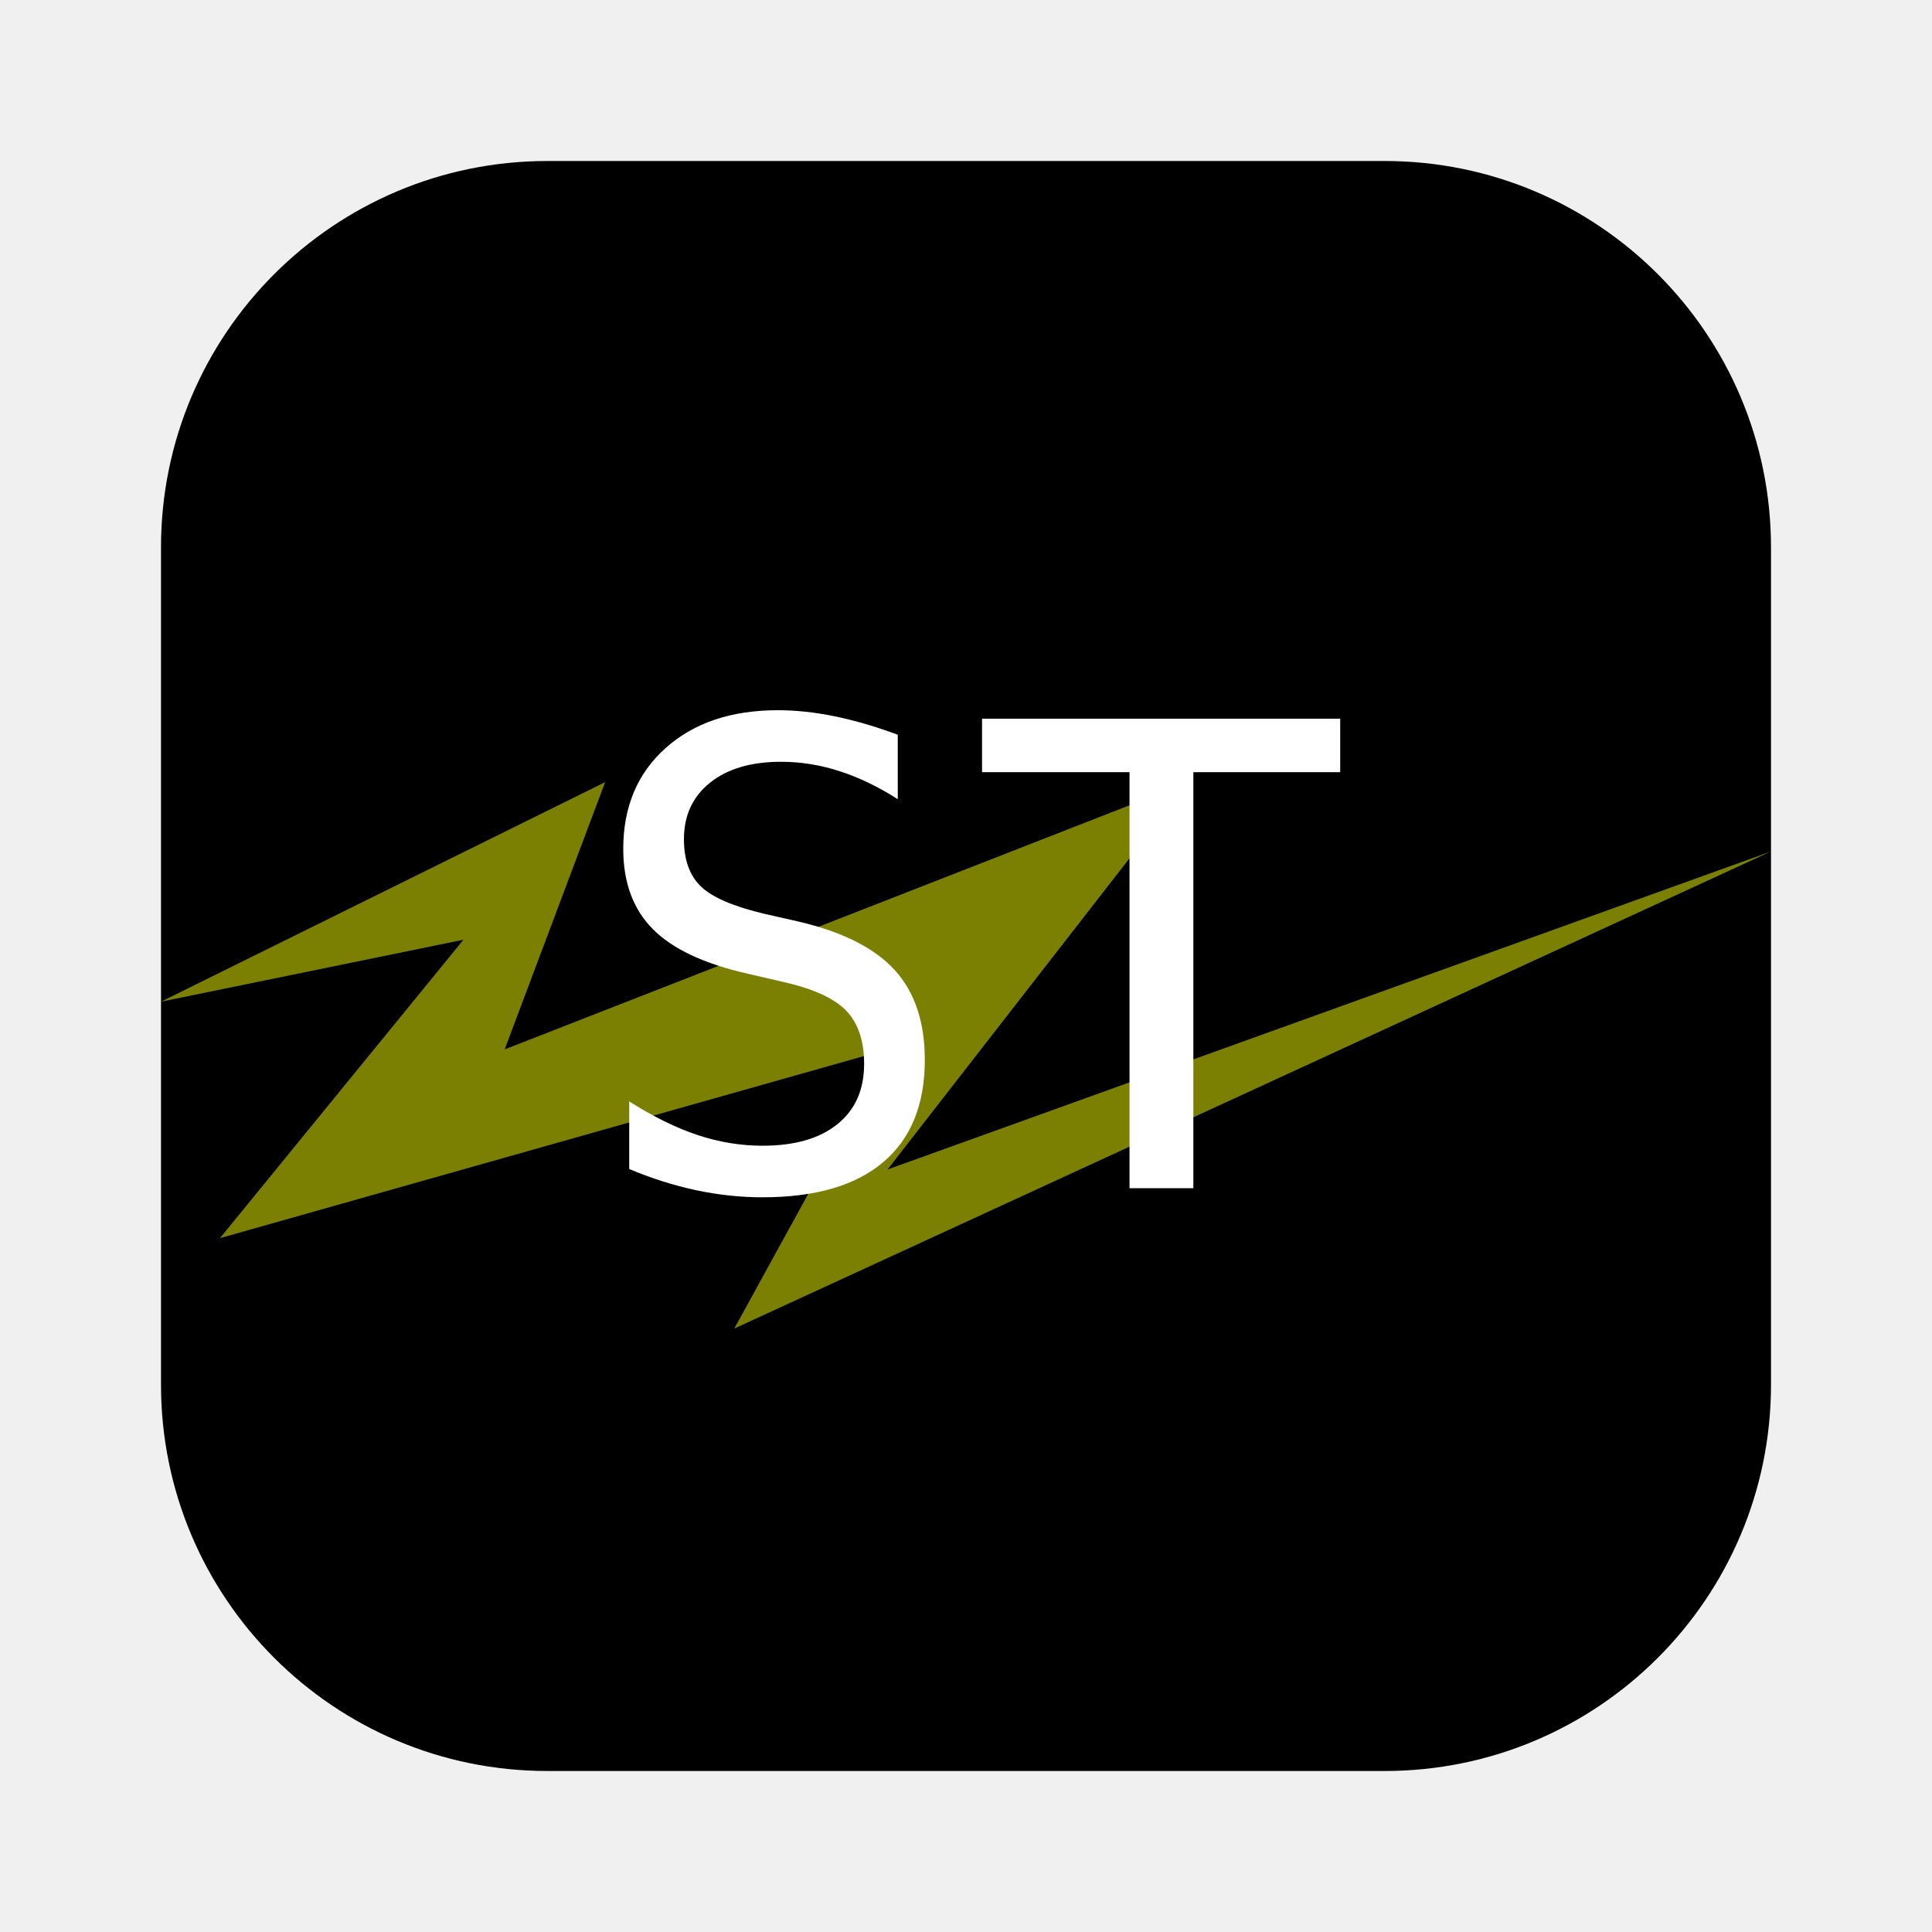
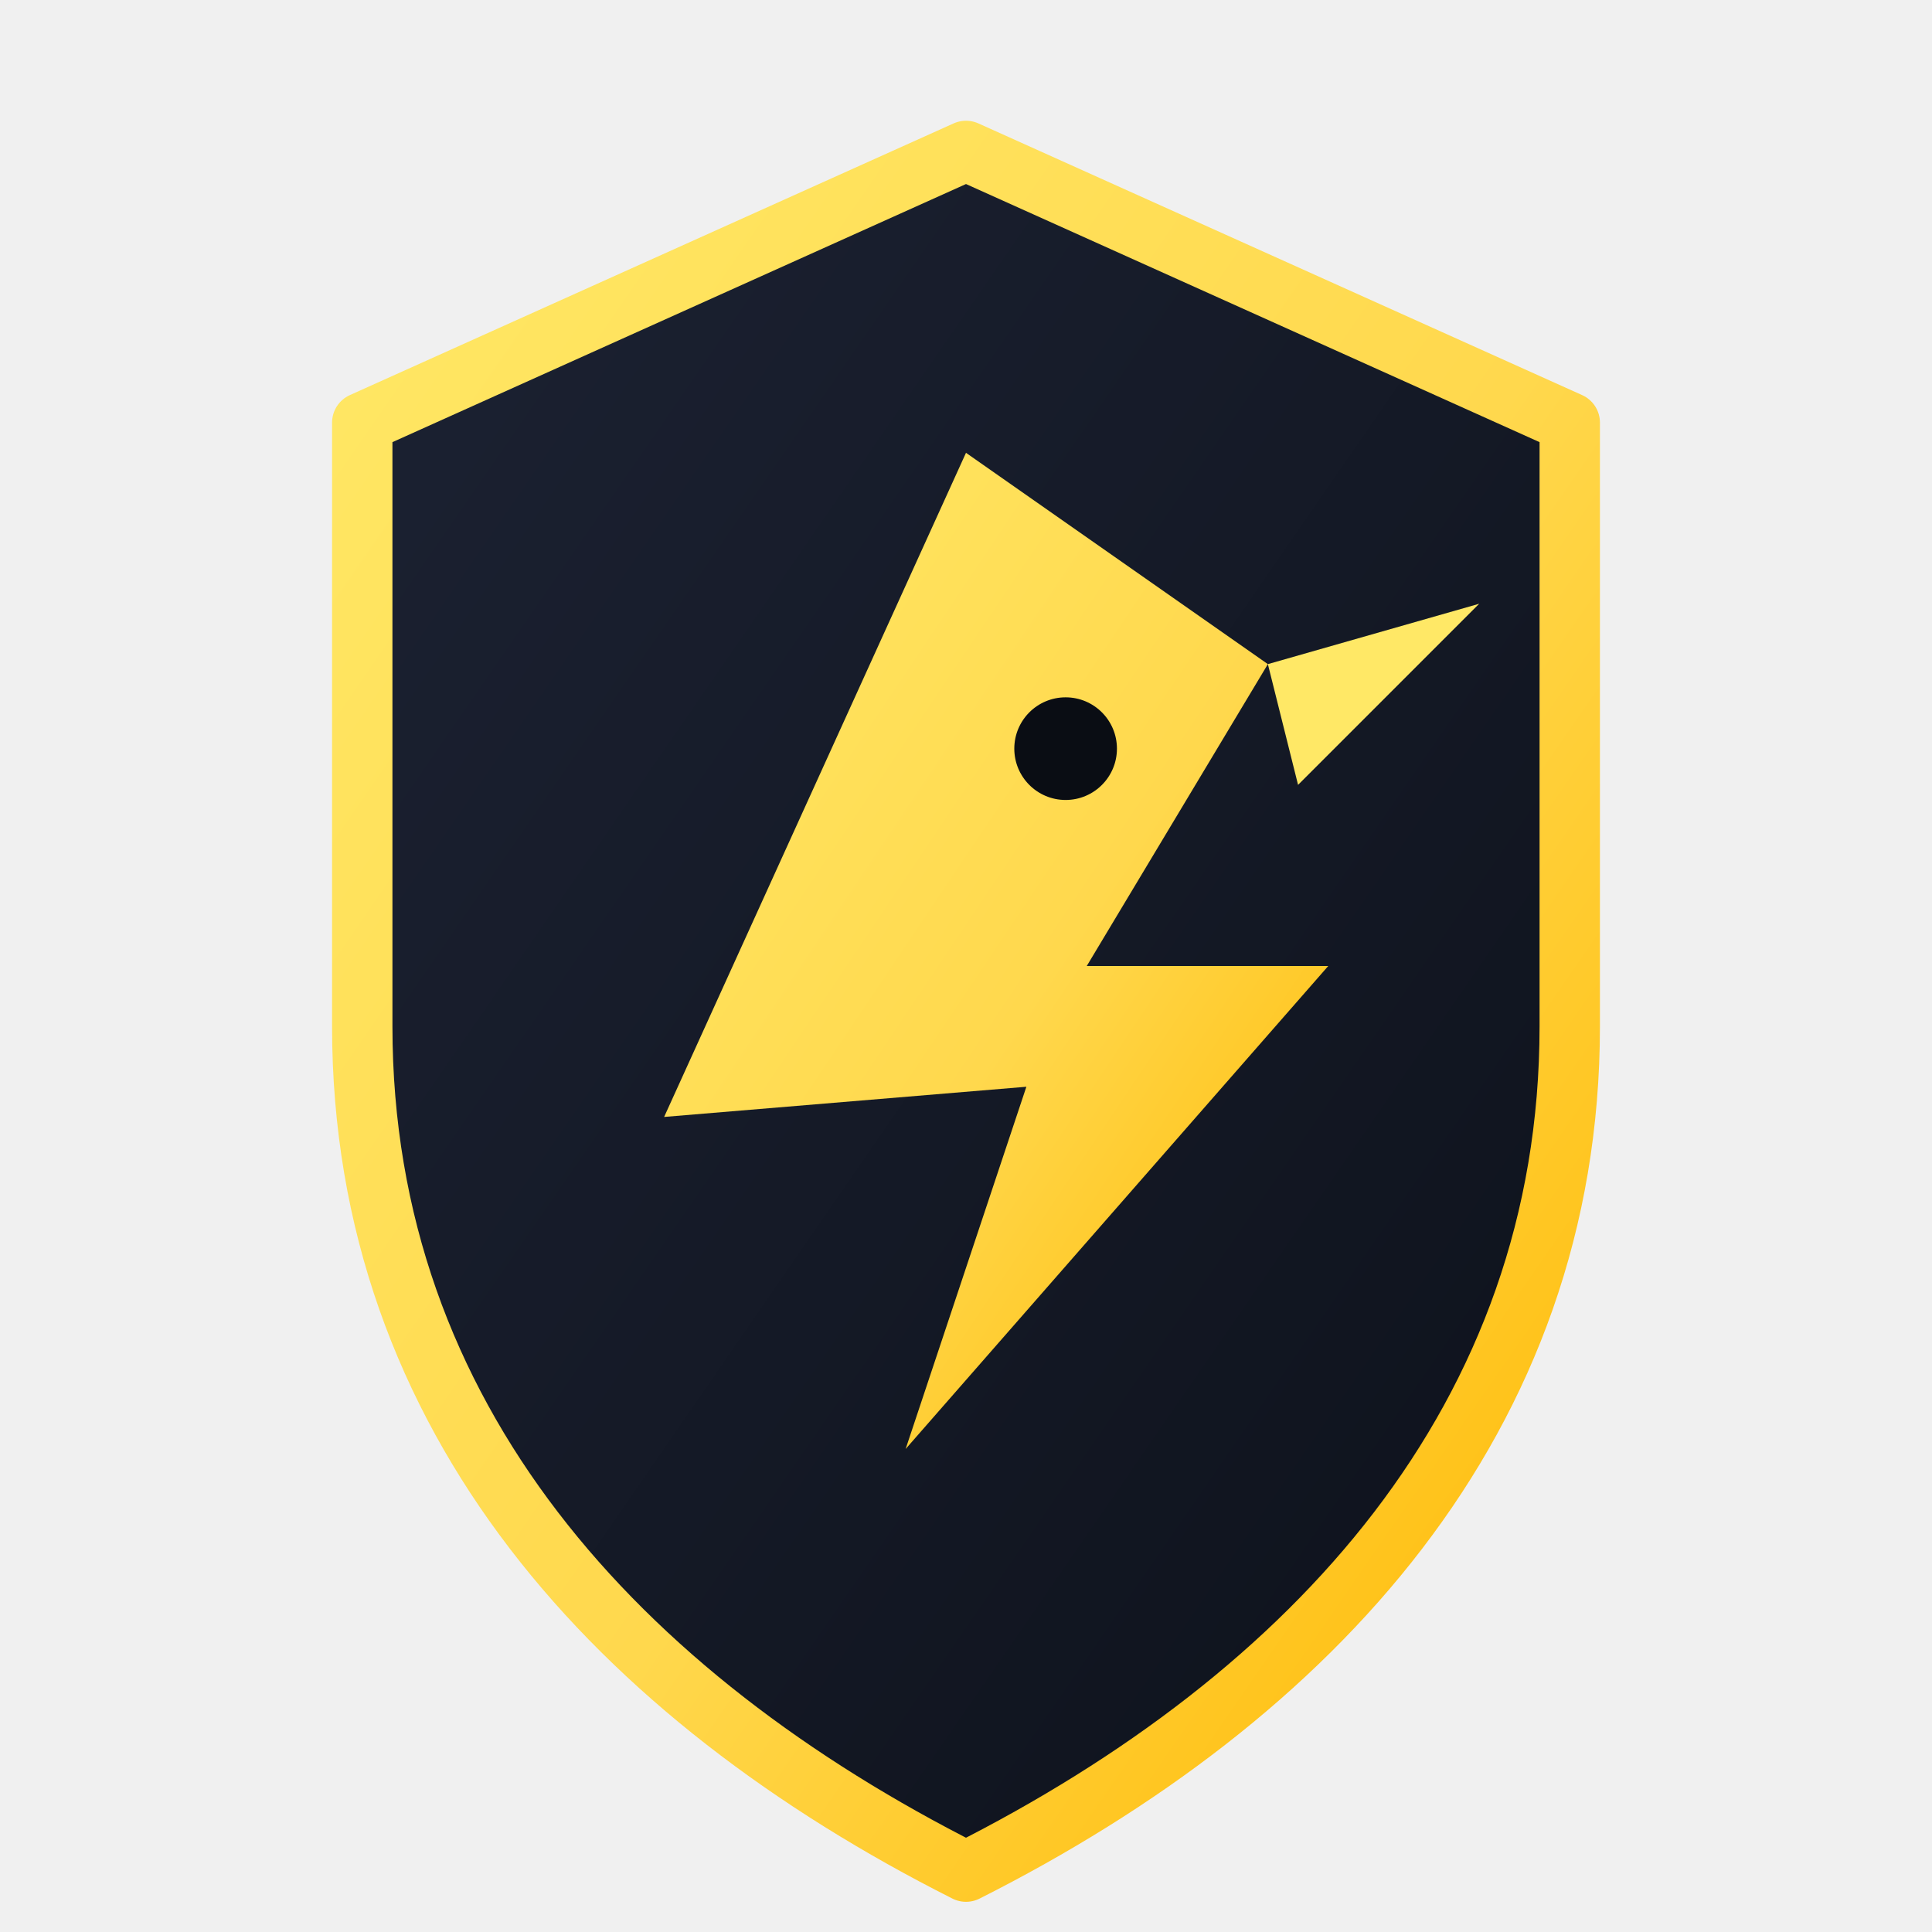
- <svg xmlns="http://www.w3.org/2000/svg" width="3000" height="3000" viewBox="0 0 3000 3000">
+ <svg xmlns="http://www.w3.org/2000/svg" viewBox="0 0 64 64" fill="none">
  <defs>
-     <clipPath id="clip-favicon_1">
-       <rect width="3000" height="3000" />
-     </clipPath>
+     <linearGradient id="fav-yellow" x1="0" y1="0" x2="1" y2="1">
+       <stop offset="0%" stop-color="#FFE866" />
+       <stop offset="55%" stop-color="#FFD84D" />
+       <stop offset="100%" stop-color="#FFB800" />
+     </linearGradient>
+     <linearGradient id="fav-dark" x1="0" y1="0" x2="1" y2="1">
+       <stop offset="0%" stop-color="#1C2233" />
+       <stop offset="100%" stop-color="#0D111A" />
+     </linearGradient>
  </defs>
-   <g id="favicon_1" data-name="favicon – 1" clip-path="url(#clip-favicon_1)">
-     <rect id="Rettangolo_3" data-name="Rettangolo 3" width="2500" height="2500" rx="600" transform="translate(250 250)" />
-     <path id="Tracciato_167" data-name="Tracciato 167" d="M1466-3583l689.69-340.931L1999.677-3508.94,3061.9-3923.931,2594.245-3322.5,3966-3816.3,2356.164-3075.426l238.081-433.514L1557.537-3215.806l378.136-463.417Z" transform="translate(-1216 5138.426)" fill="#f5ff05" opacity="0.5" />
-     <text id="ST" transform="translate(1500 1845)" fill="#fff" font-size="1000" font-family="AndaleMono, Andale Mono">
-       <tspan x="-600.098" y="0">ST</tspan>
-     </text>
-   </g>
+   <path d="M32 5 L52 14 L52 34 C52 47 43.5 56.2 32 62 C20.5 56.2 12 47 12 34 L12 14 Z" fill="url(#fav-dark)" stroke="url(#fav-yellow)" stroke-width="2" stroke-linejoin="round" />
+   <path d="M22 37 L32 15 L42 22 L36 32 L44 32 L30 48 L34 36 Z" fill="url(#fav-yellow)" />
+   <path d="M42 22 L49 20 L43 26 Z" fill="#FFE866" />
+   <circle cx="35.3" cy="24.8" r="1.7" fill="#0A0D14" />
</svg>
